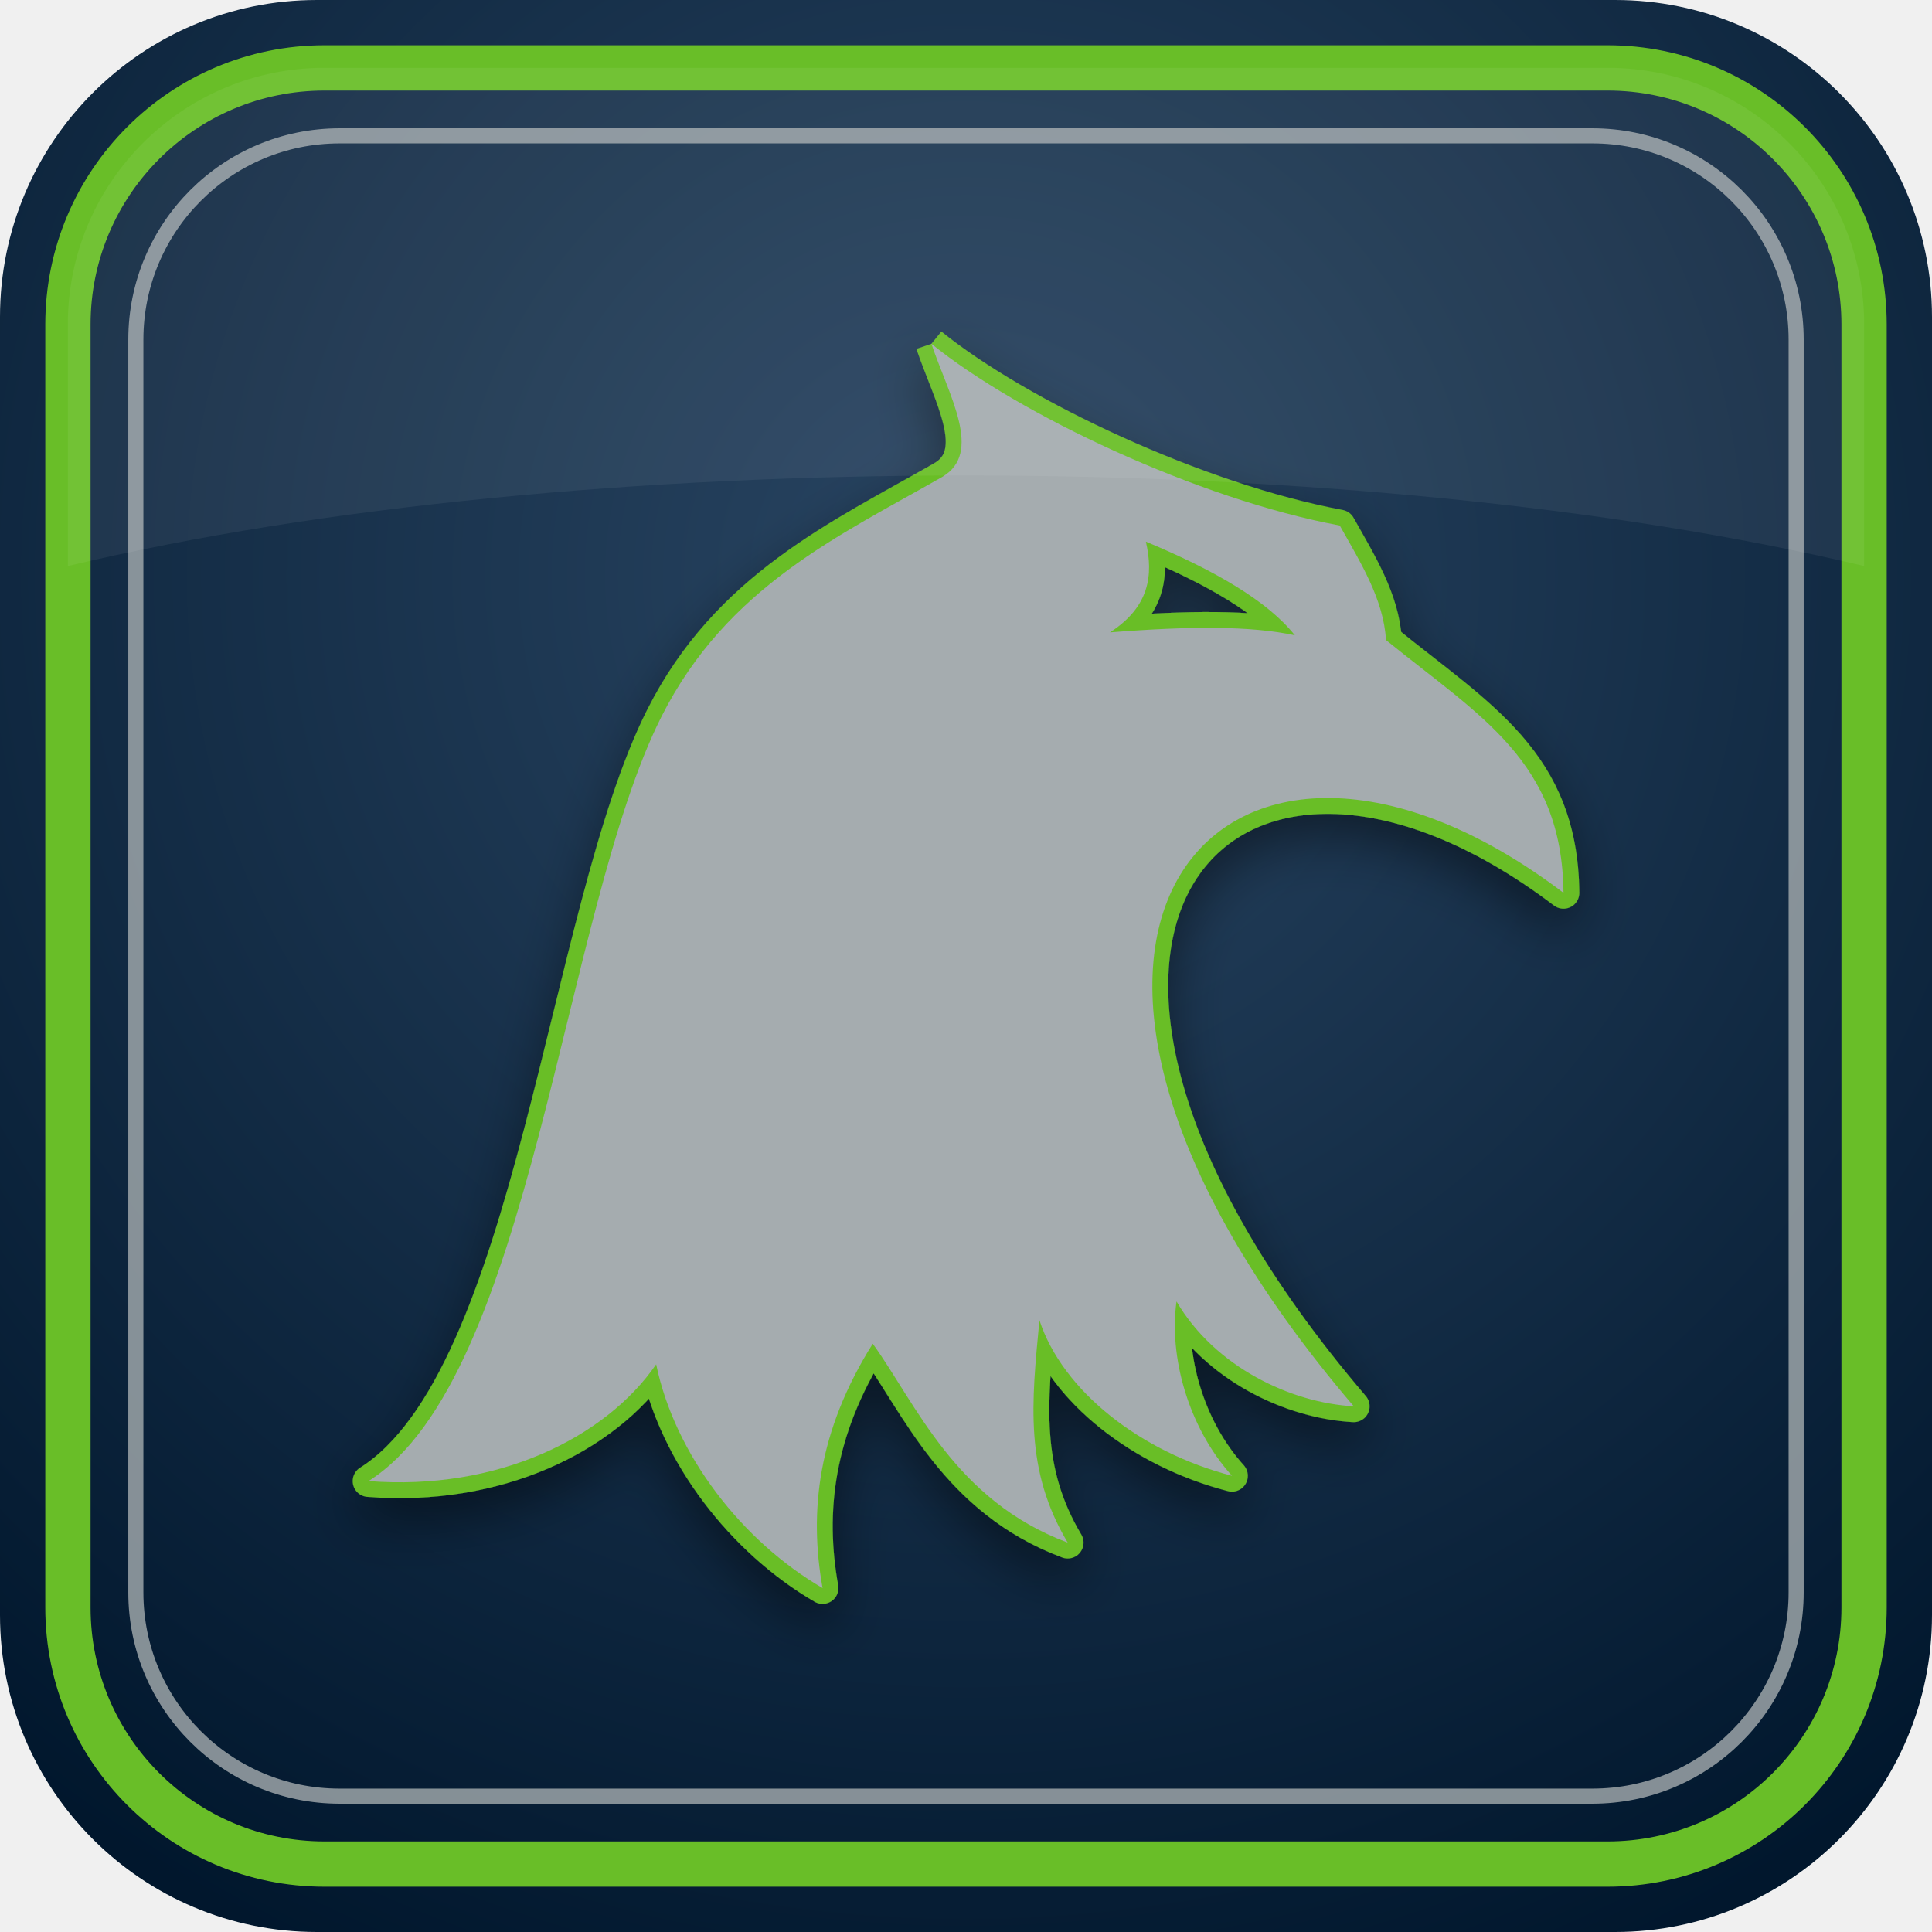
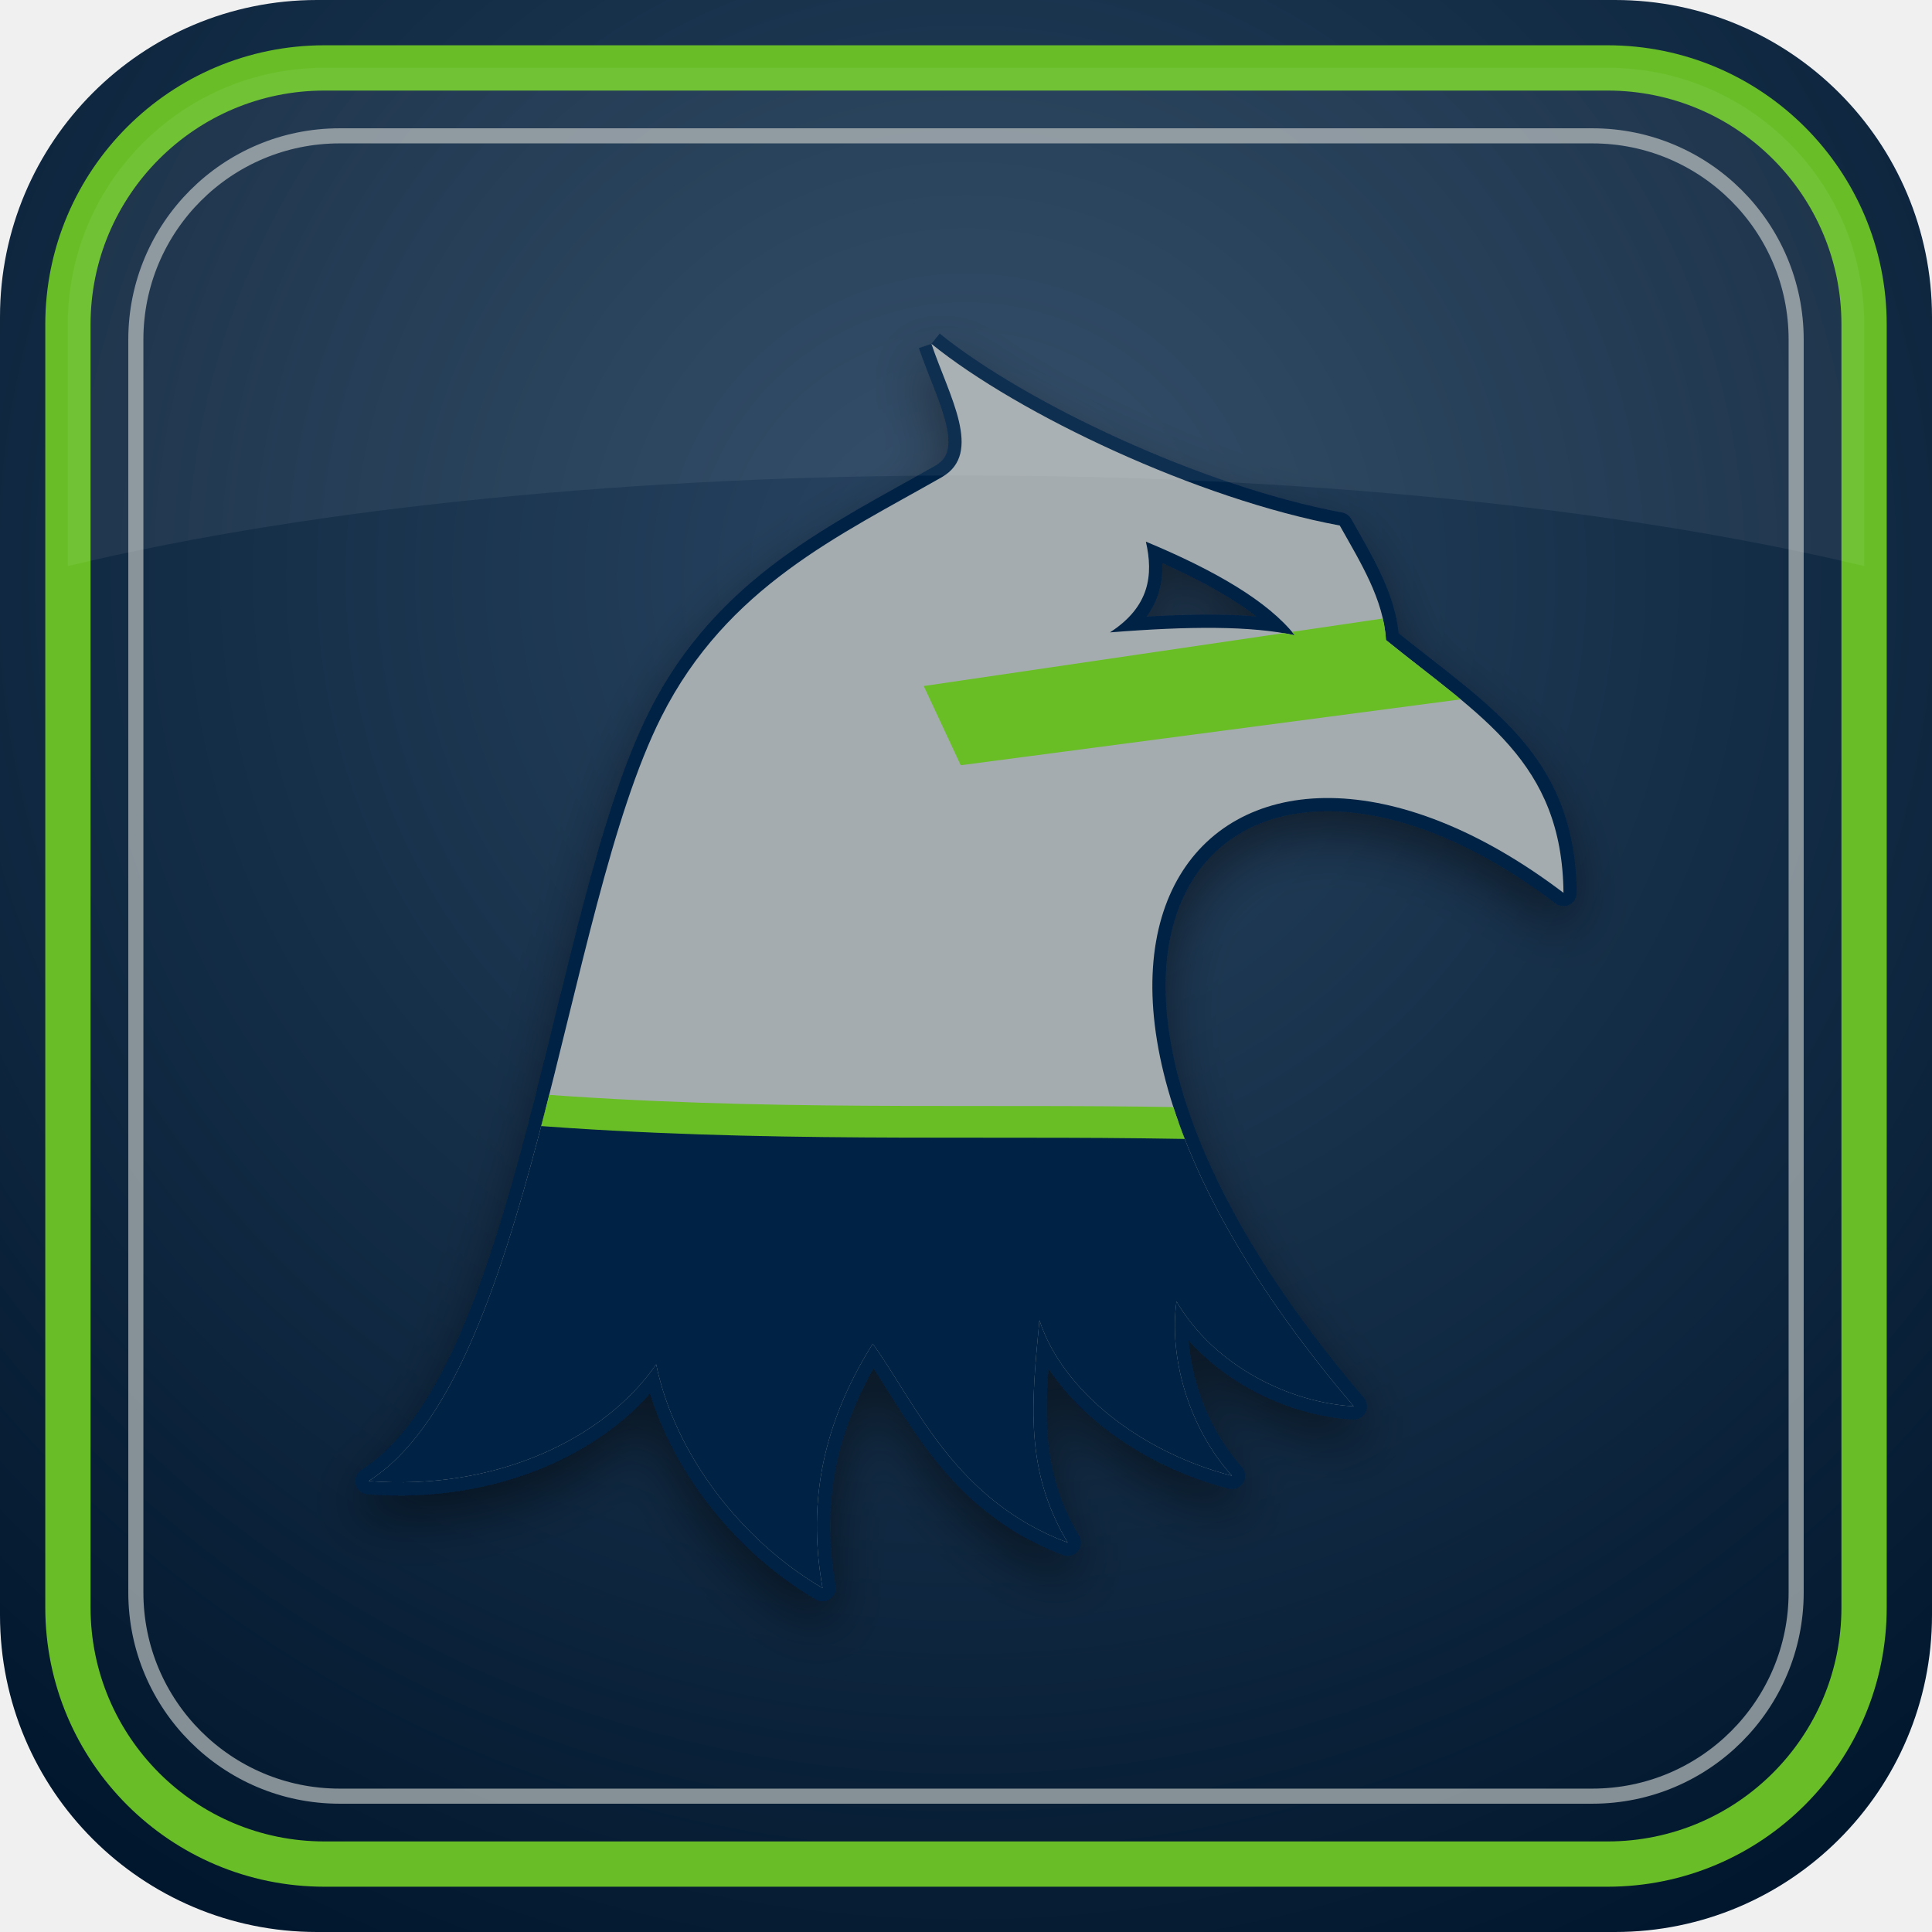
<svg xmlns="http://www.w3.org/2000/svg" viewBox="0 0 512 512" role="img" aria-label="Seattle Seahawks">
  <defs>
    <radialGradient id="f" cx="50%" cy="30%" r="80%">
      <stop offset="0" stop-color="#294562" />
      <stop offset="1" stop-color="#00162c" />
    </radialGradient>
    <filter id="s" x="-10%" y="-10%" width="120%" height="120%">
      <feDropShadow dx="0" dy="6" stdDeviation="7" flood-color="#000" flood-opacity="0.45" />
    </filter>
  </defs>
  <rect width="512" height="512" rx="84" fill="url(#f)" />
  <rect x="18" y="18" width="476" height="476" rx="68" fill="none" stroke="#69be28" stroke-width="12" />
  <rect x="36" y="36" width="440" height="440" rx="54" fill="none" stroke="#a5acaf" stroke-width="4" opacity="0.8" />
  <g filter="url(#s)">
    <g transform="translate(76.8 76.8) scale(0.7) ">
-       <g fill="#69be28" stroke="#69be28" stroke-width="12" stroke-linejoin="round">
+       <g fill="#002244" stroke="#002244" stroke-width="10" stroke-linejoin="round">
        <path d="M242.9 20.46c6.7 19.75 19.7 41.39 4 50.44c-38.6 22.04-81.4 41.5-106.2 90.7C103.3 235.7 91.69 412 29.81 451c48.6 3.8 89.69-16.3 108.89-44.2c7.1 34.3 32.6 67 63 84.7c-5.2-29-1.8-59.4 19-92.5c16.5 22.9 31.1 59.3 73.8 75.3c-16.4-27.5-13.7-52.8-10.7-84.2c8.8 26.9 38.5 50 72.9 58.9c-16.8-18.6-23.9-45.5-21-66c14.6 24.9 43.4 38.4 67.1 39.7c-153.3-179.6-48.7-291.6 79.4-194.4c-.5-49.7-31.4-66.7-67.2-95.7c-.9-15.4-9.6-29.3-17.5-43.36c-53.7-9.99-121.5-42.01-154.6-68.78m81.2 74.88c26.1 10.86 46.2 22.56 56.4 35.46c-16.6-3.6-39.8-3.5-70-1.1c15-9.7 16.5-21.7 13.6-34.36" />
      </g>
      <g fill="#a5acaf">
        <path d="M242.9 20.46c6.7 19.75 19.7 41.39 4 50.44c-38.6 22.04-81.4 41.5-106.2 90.7C103.3 235.7 91.69 412 29.81 451c48.6 3.8 89.69-16.3 108.89-44.2c7.1 34.3 32.6 67 63 84.7c-5.2-29-1.8-59.4 19-92.5c16.5 22.9 31.1 59.3 73.8 75.3c-16.4-27.5-13.7-52.8-10.7-84.2c8.8 26.9 38.5 50 72.9 58.9c-16.8-18.6-23.9-45.5-21-66c14.6 24.9 43.4 38.4 67.1 39.7c-153.3-179.6-48.7-291.6 79.4-194.4c-.5-49.7-31.4-66.7-67.2-95.7c-.9-15.4-9.6-29.3-17.5-43.36c-53.7-9.99-121.5-42.01-154.6-68.78m81.2 74.88c26.1 10.86 46.2 22.56 56.4 35.46c-16.6-3.6-39.8-3.5-70-1.1c15-9.7 16.5-21.7 13.6-34.36" />
      </g>
+       <clipPath id="gc38">
+         <path d="M242.9 20.46c6.7 19.75 19.7 41.39 4 50.44c-38.6 22.04-81.4 41.5-106.2 90.7C103.3 235.7 91.69 412 29.81 451c48.6 3.8 89.69-16.3 108.89-44.2c7.1 34.3 32.6 67 63 84.7c-5.2-29-1.8-59.4 19-92.5c16.5 22.9 31.1 59.3 73.8 75.3c-16.4-27.5-13.7-52.8-10.7-84.2c8.8 26.9 38.5 50 72.9 58.9c-16.8-18.6-23.9-45.5-21-66c14.6 24.9 43.4 38.4 67.1 39.7c-153.3-179.6-48.7-291.6 79.4-194.4c-.5-49.7-31.4-66.7-67.2-95.7c-.9-15.4-9.6-29.3-17.5-43.36c-53.7-9.99-121.5-42.01-154.6-68.78m81.2 74.88c26.1 10.86 46.2 22.56 56.4 35.46c-16.6-3.6-39.8-3.5-70-1.1c15-9.7 16.5-21.7 13.6-34.36" />
+       </clipPath>
+       <g clip-path="url(#gc38)">
+         <path d="M240 150 L512 110 L512 146 L254 180 Z" fill="#69be28" />
+         <path d="M0 300 C200 330 330 300 512 330 L512 512 L0 512 Z" fill="#002244" />
+         <path d="M0 300 C200 330 330 300 512 330" stroke="#69be28" stroke-width="12" fill="none" />
+       </g>
    </g>
  </g>
  <path d="M84 18 H428 A68 68 0 0 1 494 84 V150 C360 118 152 118 18 150 V84 A68 68 0 0 1 84 18Z" fill="#fff" opacity="0.06" />
</svg>
